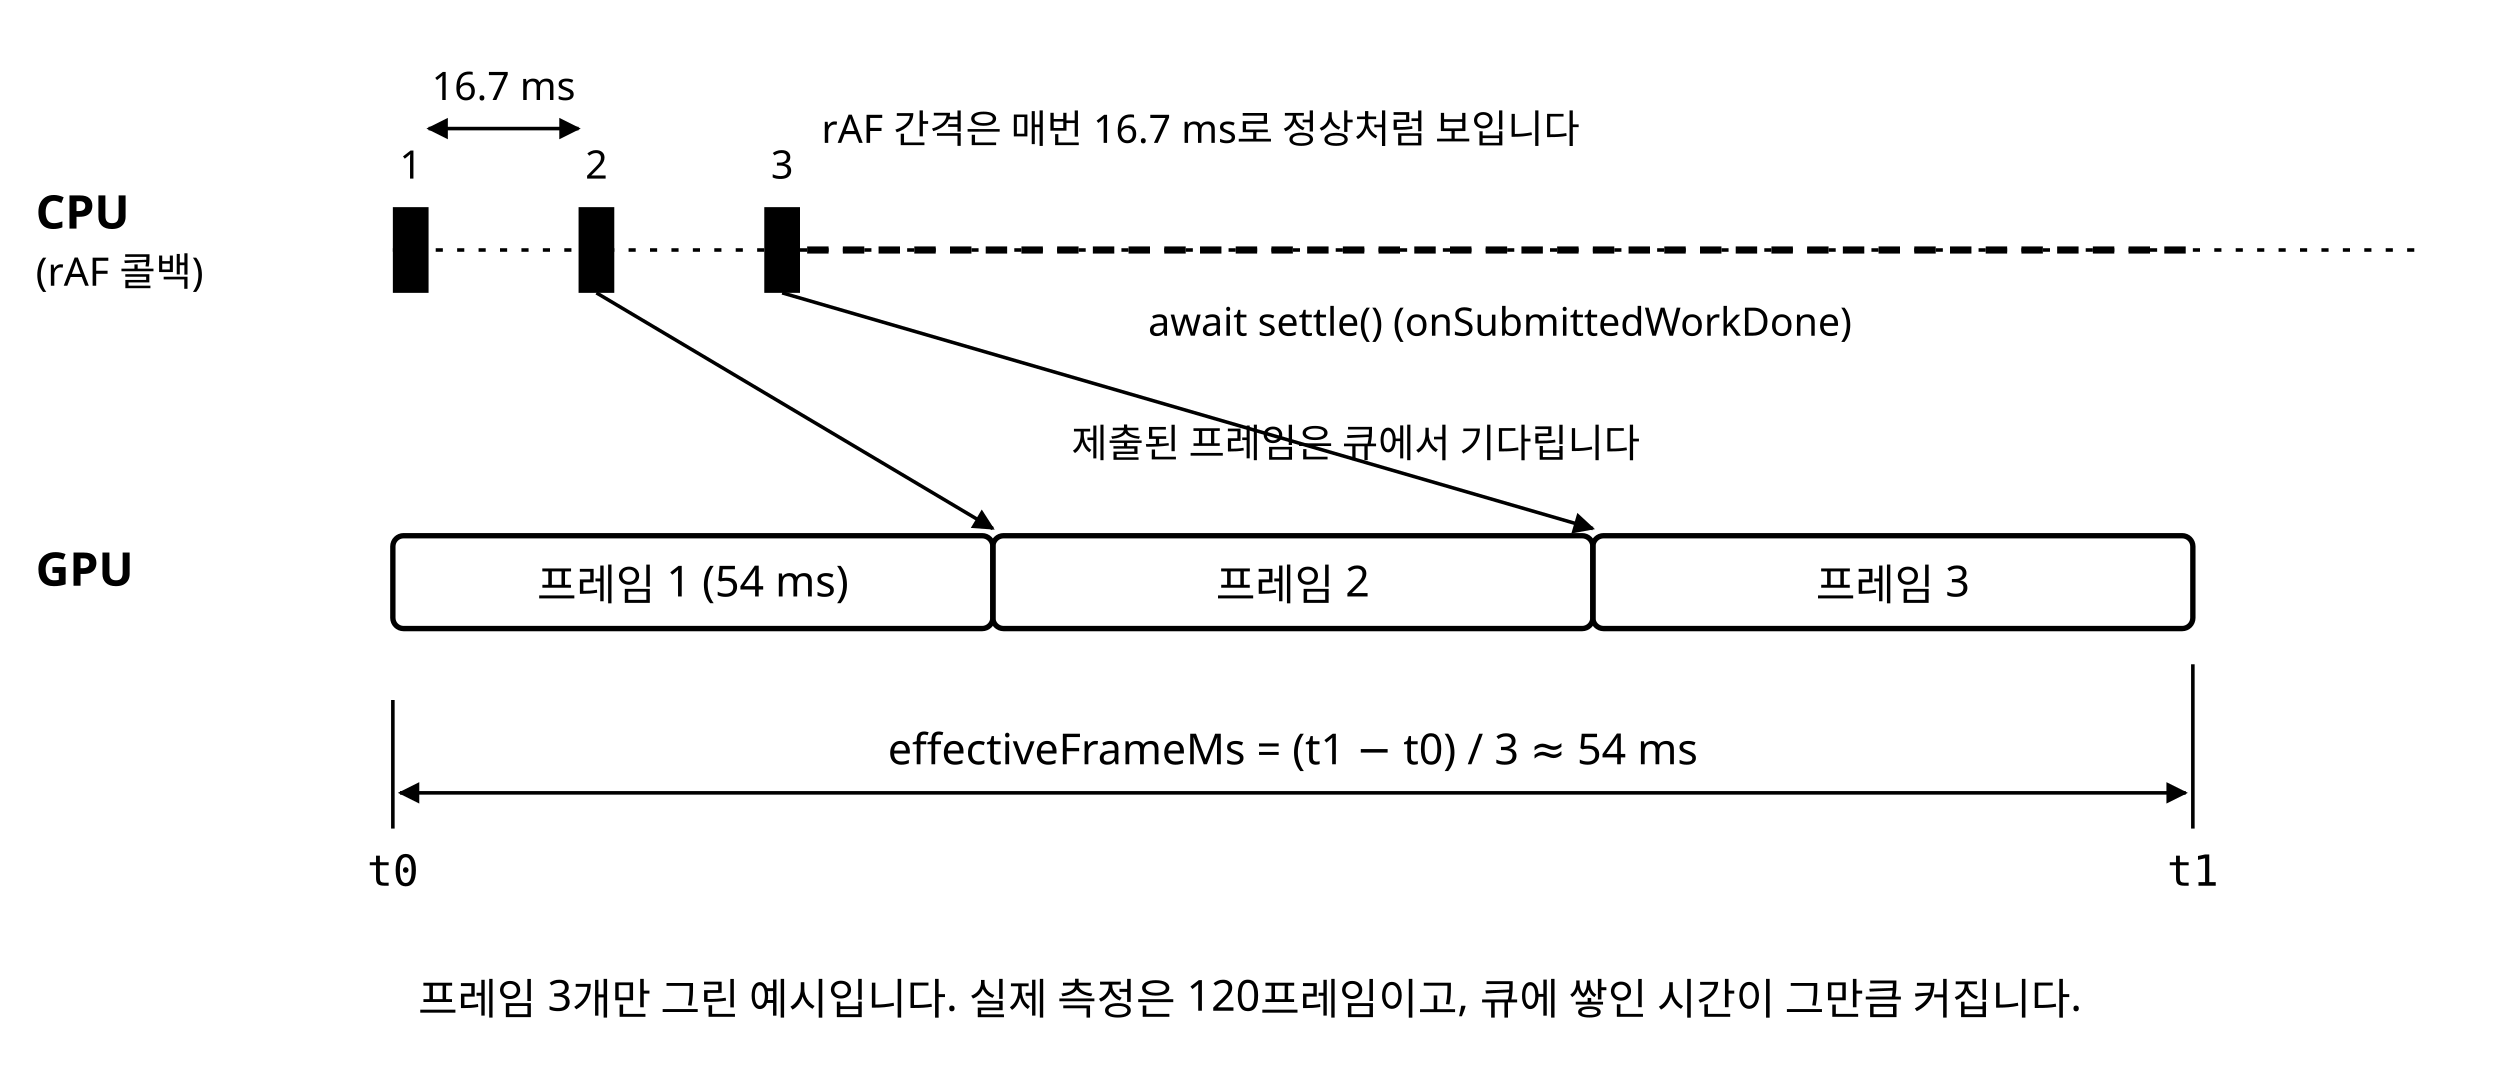
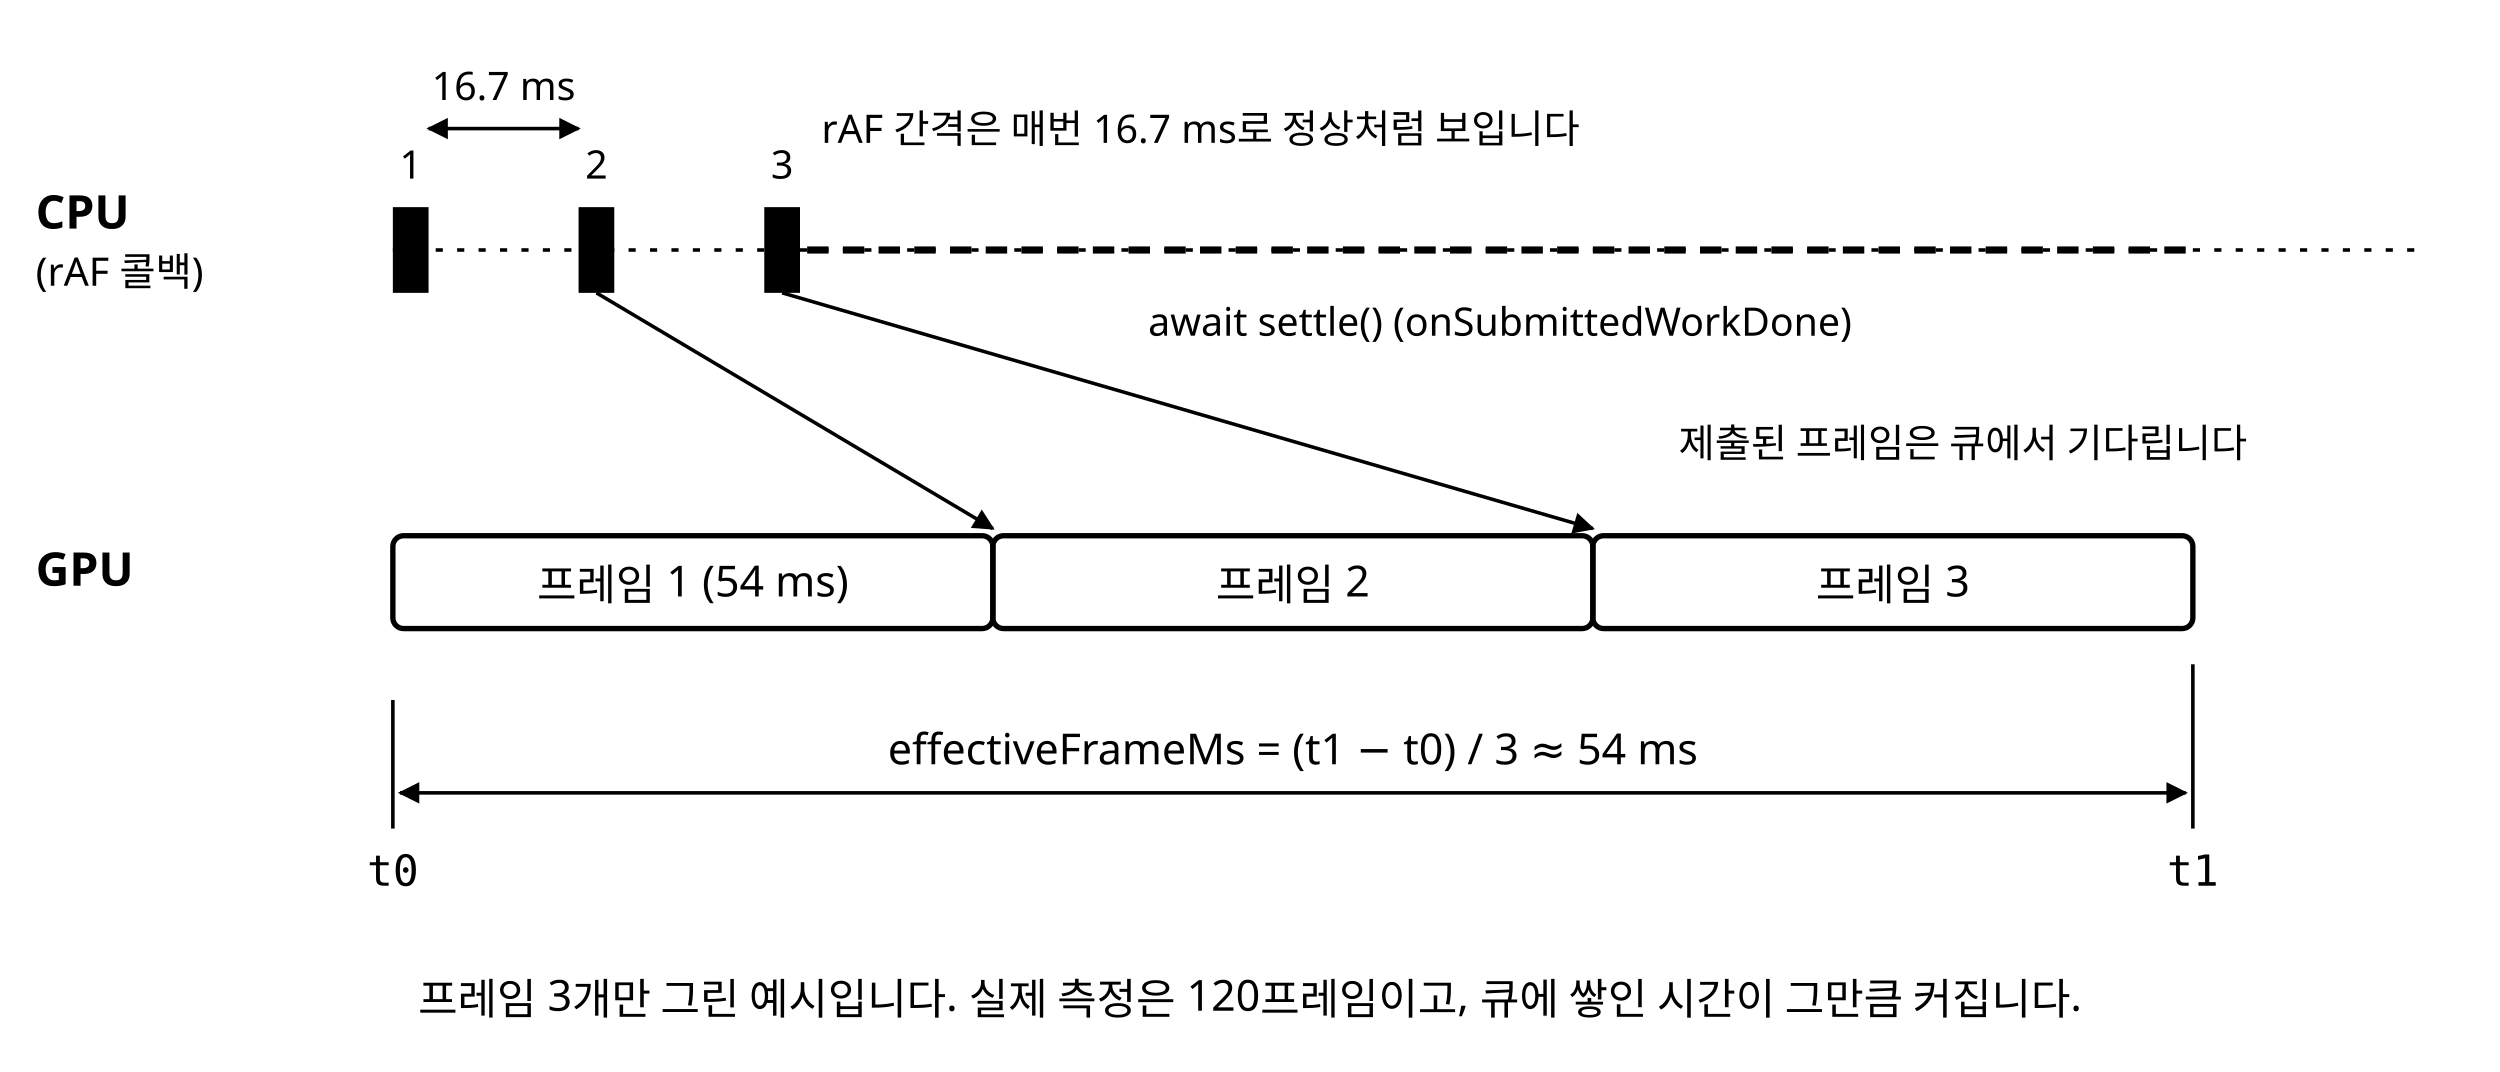
<svg xmlns="http://www.w3.org/2000/svg" viewBox="0 0 700 300" width="700" height="300" font-family="system-ui, sans-serif" font-size="13" fill="none" stroke="currentColor" stroke-width="1.5">
  <defs>
    <marker id="a" viewBox="0 0 10 10" refX="9" refY="5" markerWidth="6" markerHeight="6" orient="auto">
      <path d="M0 0 L10 5 L0 10 z" fill="currentColor" stroke="none" />
    </marker>
    <marker id="b" viewBox="0 0 10 10" refX="1" refY="5" markerWidth="6" markerHeight="6" orient="auto">
      <path d="M10 0 L0 5 L10 10 z" fill="currentColor" stroke="none" />
    </marker>
  </defs>
  <text x="10" y="64" fill="currentColor" stroke="none" font-weight="600">CPU</text>
  <text x="10" y="80" fill="currentColor" stroke="none" font-size="11">(rAF 콜백)</text>
  <line x1="110" y1="70" x2="680" y2="70" stroke-width="1" stroke-dasharray="2 4" />
  <rect x="110" y="58" width="10" height="24" fill="currentColor" stroke="none" />
  <rect x="162" y="58" width="10" height="24" fill="currentColor" stroke="none" />
  <rect x="214" y="58" width="10" height="24" fill="currentColor" stroke="none" />
  <text x="115" y="50" text-anchor="middle" fill="currentColor" stroke="none" font-size="11">1</text>
  <text x="167" y="50" text-anchor="middle" fill="currentColor" stroke="none" font-size="11">2</text>
  <text x="219" y="50" text-anchor="middle" fill="currentColor" stroke="none" font-size="11">3</text>
  <line x1="120" y1="36" x2="162" y2="36" stroke-width="1" marker-start="url(#b)" marker-end="url(#a)" />
  <text x="141" y="28" text-anchor="middle" fill="currentColor" stroke="none" font-size="11">16.7 ms</text>
  <text x="230" y="40" fill="currentColor" stroke="none" font-size="11">rAF 간격은 매번 16.7 ms로 정상처럼 보입니다</text>
  <line x1="226" y1="70" x2="612" y2="70" stroke-width="2" stroke-dasharray="6 4" />
  <text x="420" y="94" text-anchor="middle" fill="currentColor" stroke="none" font-size="11">await settle()  (onSubmittedWorkDone)</text>
  <text x="10" y="164" fill="currentColor" stroke="none" font-weight="600">GPU</text>
  <rect x="110" y="150" width="168" height="26" rx="3" />
  <rect x="278" y="150" width="168" height="26" rx="3" />
  <rect x="446" y="150" width="168" height="26" rx="3" />
  <text x="194" y="168" text-anchor="middle" fill="currentColor" stroke="none" font-size="12">프레임 1 (54 ms)</text>
  <text x="362" y="168" text-anchor="middle" fill="currentColor" stroke="none" font-size="12">프레임 2</text>
  <text x="530" y="168" text-anchor="middle" fill="currentColor" stroke="none" font-size="12">프레임 3</text>
  <line x1="167" y1="82" x2="278" y2="148" stroke-width="1" marker-end="url(#a)" />
  <line x1="219" y1="82" x2="446" y2="148" stroke-width="1" marker-end="url(#a)" />
-   <text x="300" y="128" fill="currentColor" stroke="none" font-size="11">제출된 프레임은 큐에서 기다립니다</text>
+   <text x="470" y="128" fill="currentColor" stroke="none" font-size="11">제출된 프레임은 큐에서 기다립니다</text>
  <line x1="110" y1="196" x2="110" y2="232" stroke-width="1" />
  <line x1="614" y1="186" x2="614" y2="232" stroke-width="1" />
  <text x="110" y="248" text-anchor="middle" fill="currentColor" stroke="none" font-family="ui-monospace, monospace" font-size="12">t0</text>
  <text x="614" y="248" text-anchor="middle" fill="currentColor" stroke="none" font-family="ui-monospace, monospace" font-size="12">t1</text>
  <line x1="112" y1="222" x2="612" y2="222" stroke-width="1" marker-start="url(#b)" marker-end="url(#a)" />
  <text x="362" y="214" text-anchor="middle" fill="currentColor" stroke="none" font-size="12">effectiveFrameMs = (t1 − t0) / 3 ≈ 54 ms</text>
  <text x="350" y="284" text-anchor="middle" fill="currentColor" stroke="none" font-size="12">프레임 3개만 그린 예시입니다. 실제 측정은 120프레임이고, 큐에 쌓인 시간이 그만큼 커집니다.</text>
</svg>
